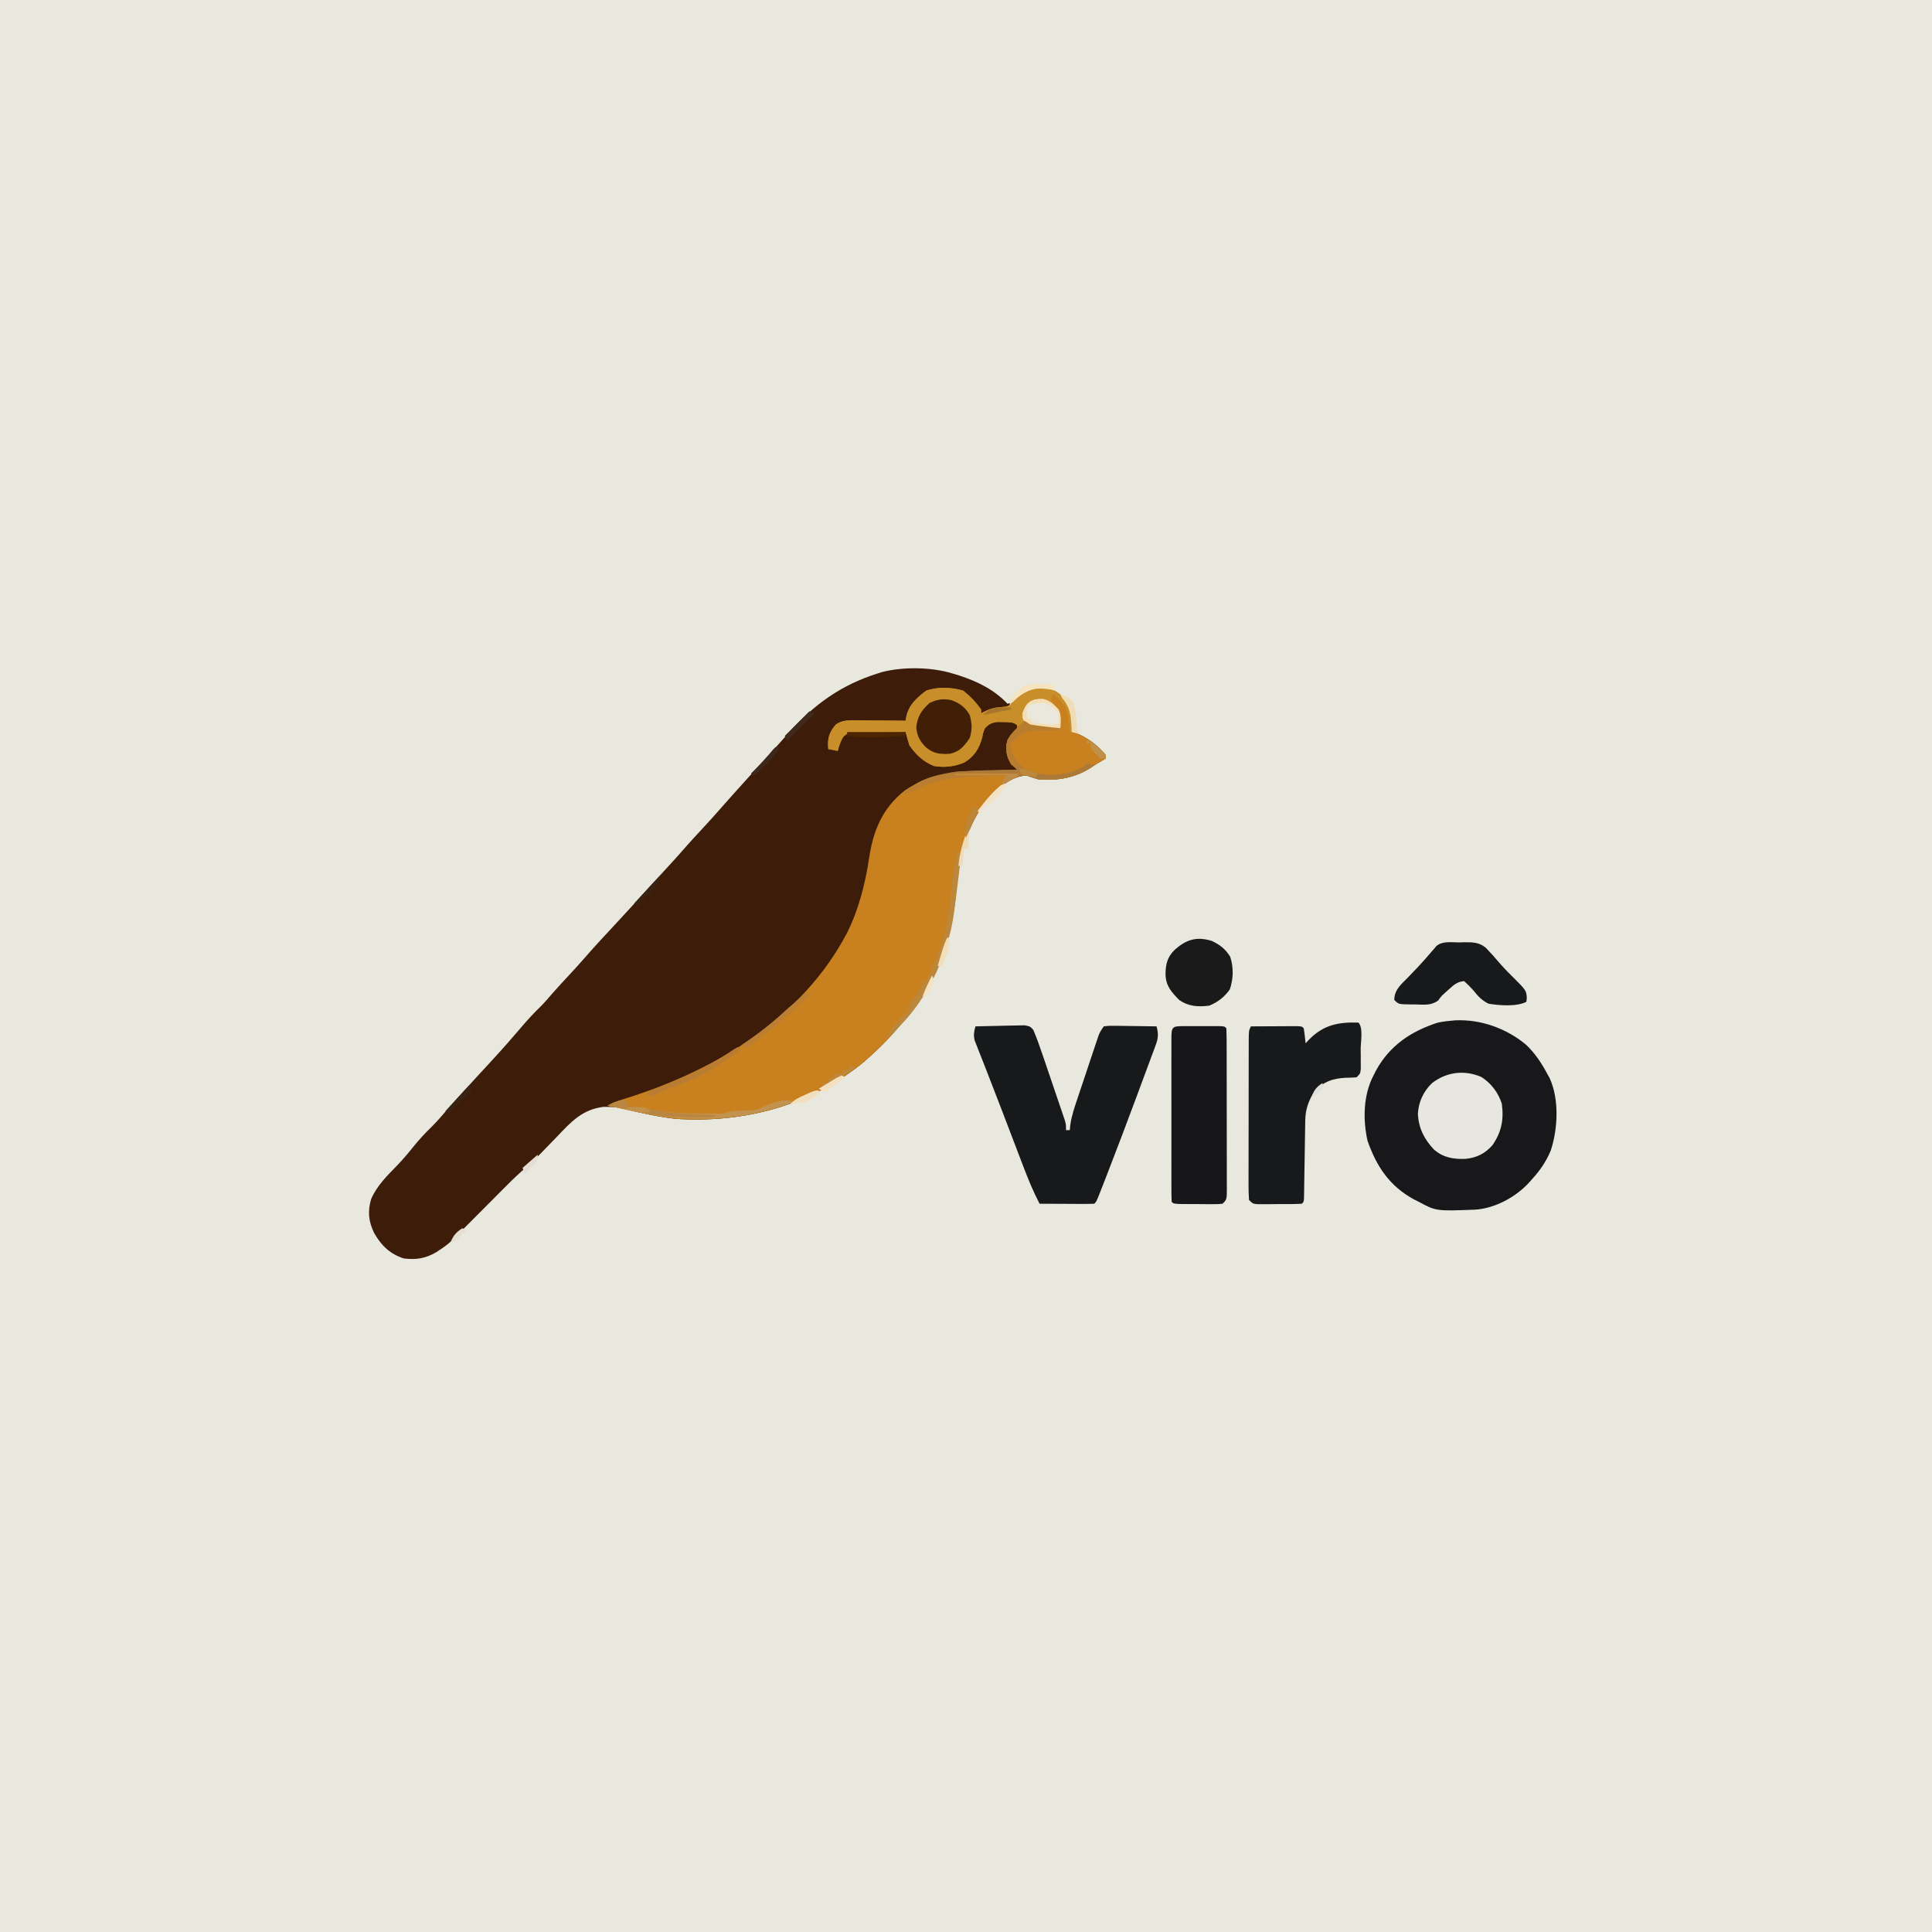
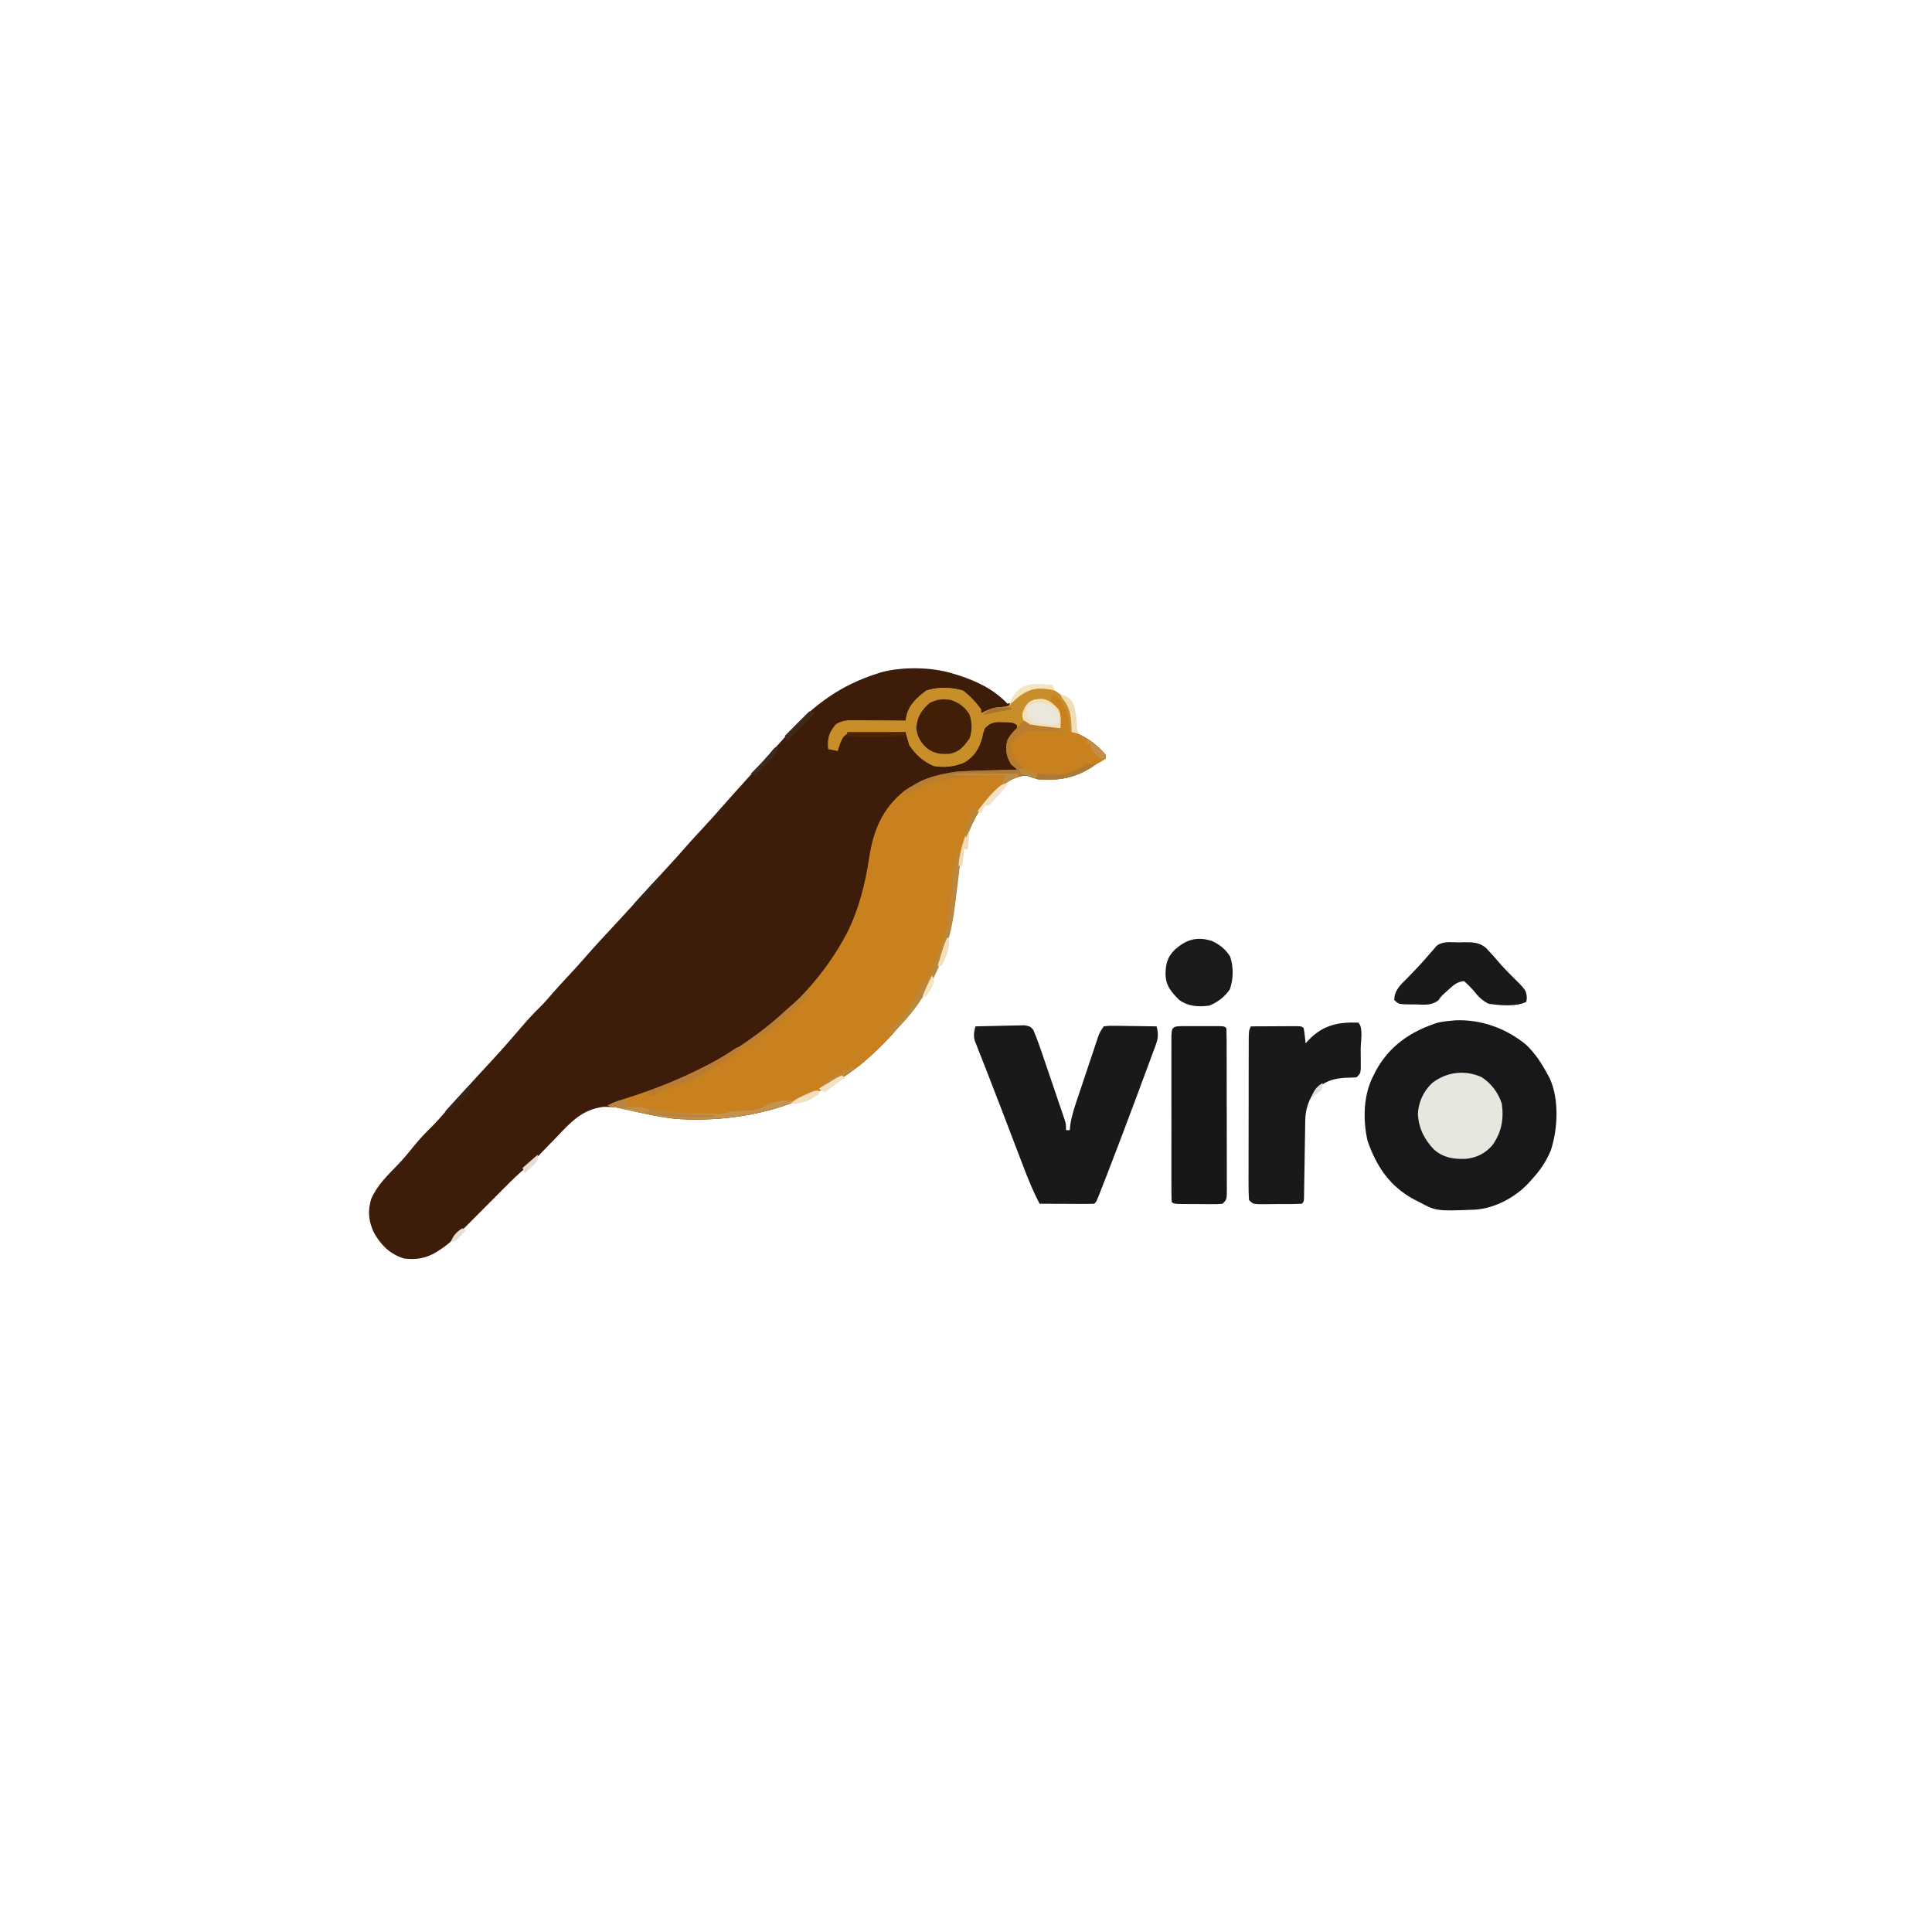
<svg xmlns="http://www.w3.org/2000/svg" version="1.1" width="1024" height="1024">
-   <path d="M0 0 C337.92 0 675.84 0 1024 0 C1024 337.92 1024 675.84 1024 1024 C686.08 1024 348.16 1024 0 1024 C0 686.08 0 348.16 0 0 Z " fill="#E8E8DF" transform="translate(0,0)" />
  <path d="M0 0 C1.642 0.495 1.642 0.495 3.316 1 C13.109 4.211 21.837 8.457 29 16 C32.153 15.262 32.153 15.262 33.812 12.625 C37.14 8.632 40.251 7.227 45.375 6.562 C51.376 7.287 55.992 9.486 59.938 14.125 C62.881 18.228 63.116 20.106 63.062 25.125 C63.053 26.221 63.044 27.316 63.035 28.445 C63.018 29.71 63.018 29.71 63 31 C64.237 31.309 64.237 31.309 65.5 31.625 C71.454 33.964 76.829 38.134 81 43 C81 43.66 81 44.32 81 45 C79.375 46.066 77.694 47.047 76 48 C75.43 48.396 74.86 48.791 74.273 49.199 C65.379 55.294 55.659 56.97 45 56 C42.989 55.367 40.985 54.709 39 54 C30.808 54.561 24.494 60.473 18.914 66.105 C6.717 80.814 3.382 98.171 1.704 116.627 C-1.608 152.835 -19.665 182.028 -46.843 205.599 C-75.156 229.036 -110.802 238.462 -147 236 C-155.889 234.972 -164.623 233.155 -173.273 230.887 C-176.467 230.127 -179.174 229.702 -182.438 229.688 C-183.282 229.671 -184.126 229.654 -184.996 229.637 C-196.503 231.028 -202.381 237.687 -210.062 245.75 C-211.771 247.516 -213.483 249.278 -215.198 251.037 C-216.257 252.127 -217.311 253.22 -218.36 254.32 C-221.735 257.828 -225.294 261.029 -228.977 264.21 C-232.247 267.103 -235.313 270.19 -238.387 273.289 C-239.052 273.955 -239.717 274.622 -240.402 275.308 C-242.499 277.411 -244.593 279.518 -246.688 281.625 C-248.102 283.045 -249.517 284.464 -250.932 285.883 C-253.527 288.486 -256.121 291.091 -258.714 293.698 C-259.275 294.261 -259.836 294.824 -260.414 295.405 C-261.877 296.877 -263.336 298.353 -264.794 299.831 C-266.919 301.92 -269.014 303.555 -271.5 305.188 C-272.232 305.676 -272.964 306.165 -273.719 306.668 C-279.465 310.023 -284.428 310.811 -291 310 C-298.364 307.635 -303.07 302.992 -306.812 296.312 C-309.659 290.213 -310.182 285.126 -308.324 278.641 C-305.243 271.36 -299.69 266.065 -294.285 260.465 C-291.413 257.479 -288.772 254.366 -286.188 251.125 C-282.971 247.109 -279.58 243.471 -275.895 239.887 C-273.405 237.407 -271.125 234.777 -268.832 232.117 C-263.55 226.014 -258.08 220.074 -252.625 214.125 C-252.163 213.621 -251.701 213.117 -251.225 212.598 C-248.915 210.081 -246.601 207.568 -244.277 205.062 C-238.778 199.112 -233.452 193.051 -228.21 186.873 C-225.134 183.267 -221.965 179.843 -218.555 176.547 C-216.264 174.267 -214.191 171.814 -212.082 169.367 C-209.44 166.363 -206.722 163.432 -204 160.5 C-200.788 157.037 -197.589 153.574 -194.5 150 C-189.48 144.202 -184.214 138.623 -179 133 C-172.739 126.24 -166.5 119.465 -160.352 112.602 C-157.551 109.503 -154.714 106.439 -151.875 103.375 C-148.152 99.356 -144.489 95.301 -140.906 91.156 C-138.317 88.228 -135.658 85.366 -133 82.5 C-129.17 78.369 -125.387 74.209 -121.699 69.949 C-118.186 65.919 -114.582 61.969 -111 58 C-110.278 57.196 -109.556 56.391 -108.812 55.562 C-104.269 50.5 -99.694 45.466 -95.084 40.464 C-92.198 37.327 -89.372 34.143 -86.562 30.938 C-73.226 16.182 -59.03 5.998 -40 0 C-39.165 -0.267 -38.329 -0.534 -37.469 -0.809 C-26.155 -3.697 -11.134 -3.465 0 0 Z " fill="#3D1D09" transform="translate(505,357)" />
  <path d="M0 0 C4.52 2.458 7.557 5.739 9.875 10.375 C9.946 12.416 9.959 14.458 9.938 16.5 C9.928 17.596 9.919 18.691 9.91 19.82 C9.893 21.085 9.893 21.085 9.875 22.375 C10.7 22.581 11.525 22.788 12.375 23 C18.329 25.339 23.704 29.509 27.875 34.375 C27.875 35.035 27.875 35.695 27.875 36.375 C26.25 37.441 24.569 38.422 22.875 39.375 C22.305 39.771 21.735 40.166 21.148 40.574 C12.254 46.669 2.534 48.345 -8.125 47.375 C-10.136 46.742 -12.14 46.084 -14.125 45.375 C-22.317 45.936 -28.631 51.848 -34.211 57.48 C-46.408 72.189 -49.743 89.546 -51.421 108.002 C-54.733 144.21 -72.79 173.403 -99.968 196.974 C-128.297 220.424 -163.914 229.81 -200.125 227.375 C-207.557 226.527 -214.832 225.008 -222.125 223.375 C-223.615 223.061 -225.106 222.75 -226.598 222.441 C-229.779 221.776 -232.954 221.089 -236.125 220.375 C-232.858 218.604 -229.565 217.502 -226.016 216.414 C-178.59 201.507 -132.905 174.075 -109.181 128.842 C-103.022 116.546 -99.505 102.769 -97.488 89.211 C-95.287 74.628 -90.52 62.879 -78.66 53.406 C-71.662 48.556 -64.37 46.268 -56.125 44.375 C-55.389 44.202 -54.653 44.028 -53.895 43.849 C-50.46 43.261 -47.121 43.156 -43.637 43.059 C-42.934 43.038 -42.23 43.017 -41.506 42.996 C-39.275 42.931 -37.044 42.871 -34.812 42.812 C-33.294 42.769 -31.775 42.726 -30.256 42.682 C-26.546 42.575 -22.835 42.474 -19.125 42.375 C-20.342 40.97 -20.342 40.97 -21.583 39.537 C-24.688 35.954 -24.843 33.377 -24.633 28.711 C-23.871 25.209 -21.821 23.599 -19.125 21.375 C-19.125 20.385 -19.125 19.395 -19.125 18.375 C-21.691 17.092 -23.635 17.171 -26.5 17.125 C-27.456 17.099 -28.413 17.073 -29.398 17.047 C-32.604 17.433 -33.881 18.071 -36.125 20.375 C-37.028 22.622 -37.028 22.622 -37.5 25.125 C-39.112 31.03 -41.608 35.257 -46.941 38.469 C-52.106 40.722 -57.577 41.31 -63.125 40.375 C-68.744 38.08 -72.75 34.339 -76.125 29.375 C-76.836 27.055 -77.509 24.722 -78.125 22.375 C-82.486 22.444 -86.845 22.532 -91.205 22.637 C-92.688 22.671 -94.171 22.699 -95.654 22.721 C-97.787 22.755 -99.918 22.807 -102.051 22.863 C-103.975 22.903 -103.975 22.903 -105.939 22.943 C-109.068 23.115 -109.068 23.115 -110.993 24.708 C-112.614 27.095 -113.329 29.619 -114.125 32.375 C-115.775 32.045 -117.425 31.715 -119.125 31.375 C-119.58 25.682 -118.807 22.773 -115.125 18.375 C-111.51 15.866 -107.75 16.117 -103.516 16.18 C-102.789 16.183 -102.062 16.185 -101.313 16.188 C-99 16.199 -96.688 16.225 -94.375 16.25 C-92.803 16.26 -91.232 16.269 -89.66 16.277 C-85.815 16.299 -81.97 16.334 -78.125 16.375 C-77.995 15.612 -77.865 14.849 -77.73 14.062 C-76.325 7.825 -72.042 4.036 -67.125 0.375 C-61.057 -1.648 -53.85 -1.433 -47.75 0.375 C-44.009 3.225 -40.869 6.551 -38.125 10.375 C-38.125 11.035 -38.125 11.695 -38.125 12.375 C-37.135 11.901 -36.145 11.426 -35.125 10.938 C-32.324 9.698 -30.112 9.237 -27.062 9.125 C-24.471 8.895 -23.428 8.655 -21.496 6.867 C-20.499 5.623 -19.517 4.366 -18.551 3.098 C-13.686 -2.781 -6.542 -2.939 0 0 Z " fill="#C8811E" transform="translate(558.125,365.625)" />
  <path d="M0 0 C13.6 -0.588 26.997 4.271 37.441 12.895 C42.177 17.407 45.549 22.462 48.629 28.207 C49.282 29.383 49.282 29.383 49.949 30.582 C55.107 41.835 54.369 57.434 50.566 69.02 C48.094 74.855 44.922 79.571 40.629 84.207 C40.072 84.843 39.515 85.478 38.941 86.133 C31.852 93.797 20.953 99.667 10.438 100.349 C-10.165 101.141 -10.165 101.141 -19.371 96.207 C-20.638 95.571 -20.638 95.571 -21.93 94.922 C-34.895 87.838 -41.732 77.553 -46.539 63.887 C-49.081 52.646 -48.798 39.487 -43.371 29.207 C-42.947 28.361 -42.523 27.516 -42.086 26.645 C-34.839 13.403 -23.587 5.845 -9.469 1.266 C-6.311 0.552 -3.218 0.281 0 0 Z " fill="#18181A" transform="translate(771.3711,540.793)" />
  <path d="M0 0 C4.075 -0.124 8.149 -0.214 12.225 -0.275 C13.612 -0.3 14.998 -0.334 16.384 -0.377 C18.376 -0.438 20.37 -0.464 22.363 -0.488 C23.563 -0.514 24.762 -0.541 25.997 -0.568 C29 0 29 0 30.678 1.864 C32.59 6.4 34.222 11 35.793 15.664 C36.144 16.693 36.495 17.722 36.856 18.782 C37.594 20.952 38.33 23.122 39.062 25.293 C40.187 28.623 41.322 31.948 42.459 35.273 C43.175 37.383 43.891 39.492 44.605 41.602 C44.946 42.598 45.287 43.595 45.637 44.622 C45.948 45.547 46.259 46.472 46.579 47.424 C46.854 48.238 47.129 49.051 47.413 49.889 C48 52 48 52 48 55 C48.66 55 49.32 55 50 55 C50.097 54.06 50.194 53.12 50.293 52.151 C51.02 47.106 52.684 42.394 54.309 37.578 C54.635 36.596 54.962 35.615 55.299 34.603 C55.988 32.538 56.68 30.474 57.374 28.411 C58.438 25.249 59.49 22.084 60.541 18.918 C61.213 16.909 61.885 14.9 62.559 12.891 C62.873 11.944 63.188 10.997 63.512 10.021 C63.809 9.143 64.106 8.265 64.412 7.36 C64.8 6.203 64.8 6.203 65.197 5.022 C66 3 66 3 68 0 C70.797 -0.341 70.797 -0.341 74.32 -0.293 C75.577 -0.283 76.834 -0.274 78.129 -0.264 C80.107 -0.226 80.107 -0.226 82.125 -0.188 C83.465 -0.172 84.805 -0.159 86.145 -0.146 C89.43 -0.111 92.715 -0.062 96 0 C97.021 3.825 96.961 6.068 95.592 9.77 C95.256 10.695 94.92 11.621 94.574 12.575 C94.198 13.572 93.821 14.57 93.434 15.598 C93.048 16.649 92.662 17.7 92.265 18.783 C91.002 22.214 89.72 25.638 88.438 29.062 C87.566 31.414 86.696 33.765 85.827 36.116 C80.612 50.179 75.303 64.206 69.875 78.188 C69.578 78.953 69.281 79.718 68.976 80.506 C68.152 82.624 67.323 84.74 66.492 86.855 C66.032 88.027 65.571 89.199 65.097 90.407 C64 93 64 93 63 94 C60.854 94.088 58.706 94.107 56.559 94.098 C55.253 94.094 53.948 94.091 52.604 94.088 C51.215 94.08 49.826 94.071 48.438 94.062 C47.045 94.057 45.652 94.053 44.26 94.049 C40.84 94.037 37.42 94.021 34 94 C30.744 87.769 28.119 81.431 25.621 74.863 C25.212 73.798 24.803 72.732 24.381 71.634 C23.062 68.195 21.749 64.754 20.438 61.312 C19.536 58.954 18.635 56.595 17.734 54.236 C16.394 50.731 15.056 47.226 13.719 43.72 C11.244 37.234 8.742 30.759 6.203 24.297 C5.675 22.942 5.147 21.588 4.619 20.233 C3.692 17.856 2.756 15.482 1.808 13.113 C1.411 12.087 1.014 11.061 0.605 10.004 C0.267 9.146 -0.072 8.288 -0.421 7.405 C-1.095 4.604 -0.756 2.753 0 0 Z " fill="#18191A" transform="translate(517,544)" />
  <path d="M0 0 C2.645 2.645 1.186 10.374 1.188 13.938 C1.2 15.156 1.212 16.375 1.225 17.631 C1.227 18.793 1.228 19.955 1.23 21.152 C1.235 22.225 1.239 23.297 1.243 24.402 C1 27 1 27 -1 29 C-3.017 29.15 -5.04 29.222 -7.062 29.25 C-13.748 29.686 -18.235 31.205 -23 36 C-26.28 40.842 -28.102 45.879 -28.189 51.731 C-28.206 52.688 -28.223 53.646 -28.24 54.633 C-28.254 55.664 -28.267 56.695 -28.281 57.758 C-28.3 58.817 -28.318 59.875 -28.337 60.966 C-28.416 65.505 -28.484 70.043 -28.552 74.582 C-28.604 77.89 -28.661 81.199 -28.719 84.508 C-28.732 85.543 -28.746 86.579 -28.76 87.645 C-28.777 88.597 -28.793 89.548 -28.811 90.528 C-28.829 91.79 -28.829 91.79 -28.849 93.078 C-29 95 -29 95 -30 96 C-34.306 96.253 -38.624 96.185 -42.938 96.188 C-44.766 96.206 -44.766 96.206 -46.631 96.225 C-48.374 96.228 -48.374 96.228 -50.152 96.23 C-51.761 96.237 -51.761 96.237 -53.402 96.243 C-56 96 -56 96 -58 94 C-58.193 91.149 -58.262 88.395 -58.243 85.543 C-58.245 84.668 -58.247 83.793 -58.249 82.892 C-58.252 79.99 -58.242 77.089 -58.23 74.188 C-58.229 72.177 -58.229 70.167 -58.229 68.157 C-58.228 63.94 -58.219 59.724 -58.206 55.507 C-58.189 50.093 -58.185 44.679 -58.186 39.264 C-58.185 35.112 -58.18 30.96 -58.173 26.808 C-58.17 24.811 -58.168 22.815 -58.167 20.818 C-58.165 18.031 -58.156 15.244 -58.145 12.457 C-58.146 11.626 -58.146 10.795 -58.147 9.938 C-58.114 4.229 -58.114 4.229 -57 2 C-52.521 1.971 -48.042 1.953 -43.562 1.938 C-42.283 1.929 -41.004 1.921 -39.686 1.912 C-37.863 1.907 -37.863 1.907 -36.004 1.902 C-34.878 1.897 -33.752 1.892 -32.592 1.886 C-30 2 -30 2 -29 3 C-28.545 5.655 -28.298 8.322 -28 11 C-27.576 10.529 -27.152 10.059 -26.715 9.574 C-19.002 1.387 -11.069 -0.375 0 0 Z " fill="#18191A" transform="translate(720,542)" />
  <path d="M0 0 C1.21 -0.001 2.421 -0.003 3.668 -0.004 C4.943 -0 6.218 0.004 7.531 0.008 C9.444 0.002 9.444 0.002 11.395 -0.004 C13.21 -0.002 13.21 -0.002 15.062 0 C16.182 0.001 17.302 0.002 18.455 0.003 C21.031 0.133 21.031 0.133 22.031 1.133 C22.137 3.952 22.178 6.748 22.177 9.568 C22.18 10.453 22.183 11.337 22.187 12.248 C22.196 15.188 22.198 18.127 22.199 21.066 C22.202 23.1 22.206 25.134 22.209 27.168 C22.215 31.438 22.217 35.708 22.217 39.978 C22.216 45.46 22.23 50.943 22.247 56.426 C22.258 60.628 22.26 64.831 22.26 69.033 C22.261 71.055 22.266 73.077 22.273 75.099 C22.283 77.922 22.28 80.745 22.274 83.568 C22.28 84.41 22.285 85.252 22.291 86.12 C22.26 91.904 22.26 91.904 20.031 94.133 C17.433 94.376 17.433 94.376 14.184 94.363 C13.022 94.361 11.859 94.359 10.662 94.357 C9.443 94.345 8.224 94.333 6.969 94.32 C5.135 94.319 5.135 94.319 3.264 94.318 C-5.829 94.273 -5.829 94.273 -6.969 93.133 C-7.069 90.277 -7.105 87.446 -7.098 84.59 C-7.1 83.694 -7.102 82.798 -7.103 81.875 C-7.108 78.898 -7.105 75.922 -7.102 72.945 C-7.102 70.886 -7.103 68.828 -7.104 66.769 C-7.106 62.448 -7.104 58.127 -7.099 53.806 C-7.093 48.253 -7.097 42.701 -7.103 37.149 C-7.106 32.896 -7.105 28.643 -7.103 24.389 C-7.102 22.342 -7.103 20.294 -7.105 18.246 C-7.108 15.389 -7.104 12.533 -7.098 9.676 C-7.1 8.821 -7.102 7.966 -7.104 7.085 C-7.079 0.148 -6.836 0.007 0 0 Z " fill="#171719" transform="translate(627.9688,543.8672)" />
  <path d="M0 0 C4.52 2.458 7.557 5.739 9.875 10.375 C9.946 12.416 9.959 14.458 9.938 16.5 C9.928 17.596 9.919 18.691 9.91 19.82 C9.893 21.085 9.893 21.085 9.875 22.375 C9.545 22.375 9.215 22.375 8.875 22.375 C8.819 21.397 8.819 21.397 8.762 20.398 C8.252 13.62 7.506 8.7 2.188 4 C1.424 3.464 0.661 2.928 -0.125 2.375 C-0.455 3.365 -0.785 4.355 -1.125 5.375 C0.012 7.137 1.351 8.605 2.746 10.168 C4.486 13.57 4.036 16.584 3.875 20.375 C1.249 20.261 -1.375 20.135 -4 20 C-4.746 19.969 -5.493 19.938 -6.262 19.906 C-11.898 19.602 -11.898 19.602 -14.125 17.375 C-15.445 18.035 -16.765 18.695 -18.125 19.375 C-19.115 18.715 -20.105 18.055 -21.125 17.375 C-23.731 17.02 -23.731 17.02 -26.562 17.062 C-27.51 17.046 -28.457 17.029 -29.434 17.012 C-32.599 17.439 -33.899 18.099 -36.125 20.375 C-37.028 22.622 -37.028 22.622 -37.5 25.125 C-39.112 31.03 -41.608 35.257 -46.941 38.469 C-52.106 40.722 -57.577 41.31 -63.125 40.375 C-68.744 38.08 -72.75 34.339 -76.125 29.375 C-76.836 27.055 -77.509 24.722 -78.125 22.375 C-82.486 22.444 -86.845 22.532 -91.205 22.637 C-92.688 22.671 -94.171 22.699 -95.654 22.721 C-97.787 22.755 -99.918 22.807 -102.051 22.863 C-103.975 22.903 -103.975 22.903 -105.939 22.943 C-109.068 23.115 -109.068 23.115 -110.993 24.708 C-112.614 27.095 -113.329 29.619 -114.125 32.375 C-115.775 32.045 -117.425 31.715 -119.125 31.375 C-119.58 25.682 -118.807 22.773 -115.125 18.375 C-111.51 15.866 -107.75 16.117 -103.516 16.18 C-102.789 16.183 -102.062 16.185 -101.313 16.188 C-99 16.199 -96.688 16.225 -94.375 16.25 C-92.803 16.26 -91.232 16.269 -89.66 16.277 C-85.815 16.299 -81.97 16.334 -78.125 16.375 C-77.93 15.23 -77.93 15.23 -77.73 14.062 C-76.325 7.825 -72.042 4.036 -67.125 0.375 C-61.057 -1.648 -53.85 -1.433 -47.75 0.375 C-44.009 3.225 -40.869 6.551 -38.125 10.375 C-38.125 11.035 -38.125 11.695 -38.125 12.375 C-37.135 11.901 -36.145 11.426 -35.125 10.938 C-32.324 9.698 -30.112 9.237 -27.062 9.125 C-24.471 8.895 -23.428 8.655 -21.496 6.867 C-20.499 5.623 -19.517 4.366 -18.551 3.098 C-13.686 -2.781 -6.542 -2.939 0 0 Z " fill="#C88E29" transform="translate(558.125,365.625)" />
  <path d="M0 0 C5.228 3.331 8.972 8.313 10.852 14.18 C11.975 22.543 10.701 29.242 5.852 36.18 C2.005 40.562 -2.449 42.794 -8.246 43.398 C-14.651 43.662 -20.161 42.784 -25.098 38.48 C-30.284 32.947 -33.128 27.4 -33.648 19.805 C-33.383 13.41 -30.752 7.682 -26.141 3.25 C-18.488 -2.652 -9.046 -3.909 0 0 Z " fill="#E7E7DF" transform="translate(785.1484,570.8203)" />
  <path d="M0 0 C1.407 -0.043 1.407 -0.043 2.842 -0.086 C7.279 -0.098 10.611 -0.084 14.145 2.793 C18.505 7.434 18.505 7.434 20.062 9.312 C22.554 12.24 25.134 14.992 27.875 17.688 C35.586 25.353 35.586 25.353 35.938 29.312 C35.855 30.034 35.773 30.756 35.688 31.5 C30.348 34.17 21.538 33.411 15.688 32.5 C12.159 30.748 10.076 28.589 7.688 25.5 C6.081 23.693 4.502 22.113 2.688 20.5 C-0.843 20.814 -2.753 22.478 -5.312 24.812 C-5.973 25.407 -6.633 26.001 -7.312 26.613 C-9.372 28.448 -9.372 28.448 -10.961 30.707 C-14.674 33.538 -18.406 33.004 -22.938 32.875 C-23.809 32.874 -24.68 32.872 -25.578 32.871 C-32.031 32.781 -32.031 32.781 -34.312 30.5 C-34.331 25.174 -30.678 22.24 -27.188 18.688 C-25.999 17.446 -24.812 16.204 -23.625 14.961 C-23.053 14.366 -22.48 13.772 -21.891 13.159 C-19.395 10.535 -17.034 7.801 -14.68 5.051 C-14.229 4.539 -13.777 4.027 -13.312 3.5 C-12.886 2.983 -12.459 2.465 -12.019 1.932 C-8.703 -0.851 -4.144 -0.011 0 0 Z " fill="#18191A" transform="translate(773.3125,499.5)" />
  <path d="M0 0 C4.288 1.999 7.107 4.231 9.703 8.281 C11.594 13.953 11.46 20.089 9.516 25.719 C6.665 29.748 3.225 32.362 -1.297 34.281 C-7.188 35.03 -12.34 34.774 -17.297 31.281 C-21.565 26.942 -24.434 23.758 -24.547 17.531 C-24.462 12.129 -23.577 8.525 -19.609 4.621 C-13.561 -0.709 -8.054 -2.52 0 0 Z " fill="#1A1A1B" transform="translate(642.2969,498.7188)" />
  <path d="M0 0 C4.66 1.703 7.478 3.703 10 8 C11.192 12.416 11.365 15.884 9.938 20.25 C6.892 24.572 4.664 27.466 -0.59 28.52 C-5.616 28.816 -9.101 28.507 -13.062 25.25 C-16.344 22.073 -17.86 19.24 -18.375 14.688 C-17.777 8.803 -15.644 5.457 -11.25 1.562 C-7.249 -0.361 -4.354 -0.714 0 0 Z " fill="#411F07" transform="translate(504,371)" />
  <path d="M0 0 C0.99 0.66 1.98 1.32 3 2 C5.743 2.458 8.427 2.831 11.188 3.125 C11.937 3.211 12.687 3.298 13.459 3.387 C15.305 3.598 17.152 3.8 19 4 C19 4.33 19 4.66 19 5 C18.42 5.004 17.841 5.008 17.243 5.012 C14.599 5.045 11.956 5.116 9.312 5.188 C8.4 5.193 7.488 5.199 6.549 5.205 C0.761 5.384 0.761 5.384 -4.02 8.551 C-4.673 9.359 -5.327 10.167 -6 11 C-6.66 11 -7.32 11 -8 11 C-6.754 17.127 -5.682 21.471 -0.266 25.191 C7.428 29.342 16.887 29.454 25.188 27.094 C27.53 26.162 29.771 25.175 32 24 C32 23.67 32 23.34 32 23 C33.65 23 35.3 23 37 23 C29.294 29.755 19.644 31.608 9.59 31.277 C6.536 30.95 3.884 30.03 1 29 C-4.225 29.222 -7.656 31.307 -12 34 C-11.34 32.35 -10.68 30.7 -10 29 C-14.105 29.111 -18.209 29.242 -22.312 29.375 C-23.46 29.406 -24.608 29.437 -25.791 29.469 C-35.366 29.794 -44.543 30.532 -53.375 34.5 C-54.81 35.134 -54.81 35.134 -56.273 35.781 C-57.173 36.183 -58.073 36.586 -59 37 C-60.664 37.675 -62.329 38.344 -64 39 C-57.209 31.078 -46.008 28.271 -36 27 C-25.352 26.256 -14.671 26.113 -4 26 C-5.216 24.668 -5.216 24.668 -6.457 23.309 C-9.47 19.678 -9.787 17.134 -9.562 12.469 C-8.607 8.274 -6.094 5.838 -3 3 C-1.998 2.002 -0.997 1.003 0 0 Z " fill="#AB7938" transform="translate(543,382)" />
  <path d="M0 0 C3.623 0.827 5.467 2.834 8.035 5.465 C9.642 8.679 9.093 11.901 9.035 15.465 C6.449 15.405 3.869 15.318 1.285 15.215 C0.556 15.201 -0.174 15.186 -0.926 15.172 C-4.46 15.011 -6.604 14.732 -9.48 12.605 C-10.965 10.465 -10.965 10.465 -10.965 7.465 C-9.016 1.617 -6.31 -0.295 0 0 Z " fill="#EAE8DC" transform="translate(552.9648,370.5352)" />
  <path d="M0 0 C0 0.99 0 1.98 0 3 C1.199 3.182 1.199 3.182 2.422 3.367 C3.52 3.535 4.618 3.702 5.75 3.875 C7.45 4.134 9.15 4.392 10.85 4.648 C12.438 4.908 14.02 5.2 15.599 5.51 C23.818 7.06 31.776 7.268 40.125 7.188 C42.093 7.187 42.093 7.187 44.102 7.186 C50.233 7.492 50.233 7.492 56 6 C59.472 5.76 62.944 5.617 66.422 5.477 C70.23 4.969 72.649 3.819 76 2 C78.414 1.234 78.414 1.234 80.625 0.75 C81.36 0.58 82.095 0.41 82.852 0.234 C85.183 -0.02 86.76 0.382 89 1 C60.722 11.329 33.474 12.601 4 6 C2.51 5.686 1.019 5.375 -0.473 5.066 C-3.654 4.401 -6.829 3.714 -10 3 C-6.595 1.239 -3.907 0 0 0 Z " fill="#C2934F" transform="translate(332,583)" />
  <path d="M0 0 C1.072 3.36 0.95 6.029 0.547 9.516 C0.424 10.594 0.301 11.672 0.175 12.783 C0.035 13.927 -0.105 15.071 -0.25 16.25 C-0.393 17.426 -0.537 18.603 -0.685 19.815 C-1.109 23.212 -1.551 26.606 -2 30 C-2.103 30.812 -2.206 31.625 -2.312 32.462 C-5.518 56.791 -18.499 83.645 -38 99 C-36.631 96.05 -35.122 93.475 -33 91 C-32.34 91 -31.68 91 -31 91 C-31 90.01 -31 89.02 -31 88 C-30.34 88 -29.68 88 -29 88 C-29 87.34 -29 86.68 -29 86 C-28.34 86 -27.68 86 -27 86 C-26.897 85.434 -26.794 84.868 -26.688 84.285 C-25.875 81.585 -24.62 79.739 -23 77.438 C-21.2 74.871 -19.998 72.995 -19 70 C-18.01 69.505 -18.01 69.505 -17 69 C-15.781 66.639 -14.678 64.309 -13.625 61.875 C-13.314 61.158 -13.003 60.441 -12.683 59.702 C-7.226 46.737 -4.361 33.02 -3.562 19 C-3.166 12.407 -1.843 6.33 0 0 Z " fill="#BB873D" transform="translate(508,451)" />
  <path d="M0 0 C1.781 0.015 3.561 0.029 5.342 0.041 C9.666 0.074 13.989 0.125 18.312 0.188 C15.405 2.56 12.753 4.658 9.312 6.188 C9.973 4.537 10.633 2.888 11.312 1.188 C7.208 1.299 3.104 1.429 -1 1.562 C-2.148 1.593 -3.296 1.624 -4.479 1.656 C-14.053 1.982 -23.231 2.719 -32.062 6.688 C-33.497 7.322 -33.497 7.322 -34.961 7.969 C-35.861 8.371 -36.76 8.773 -37.688 9.188 C-39.351 9.862 -41.017 10.531 -42.688 11.188 C-32.171 -1.081 -14.675 -0.217 0 0 Z " fill="#B97E31" transform="translate(521.6875,409.8125)" />
  <path d="M0 0 C3.623 0.827 5.467 2.834 8.035 5.465 C9.642 8.679 9.093 11.901 9.035 15.465 C6.449 15.405 3.869 15.318 1.285 15.215 C0.556 15.201 -0.174 15.186 -0.926 15.172 C-4.46 15.011 -6.604 14.732 -9.48 12.605 C-10.965 10.465 -10.965 10.465 -10.965 7.465 C-9.016 1.617 -6.31 -0.295 0 0 Z M-8.027 3.652 C-9.346 6.202 -8.762 7.782 -7.965 10.465 C-7.305 10.465 -6.645 10.465 -5.965 10.465 C-5.965 11.125 -5.965 11.785 -5.965 12.465 C-4.007 12.659 -2.049 12.845 -0.09 13.027 C1.001 13.132 2.091 13.236 3.215 13.344 C5.987 13.691 5.987 13.691 8.035 12.465 C8.539 10.178 8.539 10.178 8.035 7.465 C5.462 4.57 3.776 2.816 -0.039 2.047 C-3.05 1.93 -5.396 2.137 -8.027 3.652 Z " fill="#F4DEB6" transform="translate(552.9648,370.5352)" />
  <path d="M0 0 C0.99 0.66 1.98 1.32 3 2 C5.743 2.458 8.427 2.831 11.188 3.125 C11.937 3.211 12.687 3.298 13.459 3.387 C15.305 3.598 17.152 3.8 19 4 C19 4.33 19 4.66 19 5 C18.13 5.006 18.13 5.006 17.243 5.012 C14.599 5.045 11.956 5.116 9.312 5.188 C8.4 5.193 7.488 5.199 6.549 5.205 C0.761 5.384 0.761 5.384 -4.02 8.551 C-4.673 9.359 -5.327 10.167 -6 11 C-6.66 11 -7.32 11 -8 11 C-6.833 16.64 -5.454 20.395 -2 25 C-5 25 -5 25 -7.188 23.125 C-9.744 18.717 -10.049 14.979 -9 10 C-7.356 7.233 -5.361 5.166 -3 3 C-1.998 2.002 -0.997 1.003 0 0 Z " fill="#B87D2F" transform="translate(543,382)" />
  <path d="M0 0 C0 0.99 0 1.98 0 3 C1.199 3.182 1.199 3.182 2.422 3.367 C3.52 3.535 4.618 3.702 5.75 3.875 C6.953 4.057 8.155 4.239 9.395 4.426 C11.523 4.765 13.647 5.127 15.762 5.543 C26.063 7.543 36.538 7.656 47 8 C47 8.33 47 8.66 47 9 C31.636 9.451 17.226 9.252 2.265 5.54 C-1.798 4.571 -5.9 3.794 -10 3 C-6.595 1.239 -3.907 0 0 0 Z " fill="#B88641" transform="translate(332,583)" />
  <path d="M0 0 C0.66 0.33 1.32 0.66 2 1 C-8.979 9.331 -21.438 16.954 -34.598 21.191 C-37.909 22.306 -40.997 23.816 -44.125 25.363 C-46 26 -46 26 -49 25 C-45.89 22.926 -43.058 21.817 -39.562 20.5 C-26.426 15.385 -13.472 9.169 -1.898 1.082 C-1.272 0.725 -0.645 0.368 0 0 Z " fill="#B87C32" transform="translate(391,555)" />
  <path d="M0 0 C0.66 0.33 1.32 0.66 2 1 C-6.368 9.949 -15.39 17.499 -25.281 24.723 C-26.66 25.748 -27.995 26.832 -29.312 27.934 C-29.869 28.286 -30.426 28.637 -31 29 C-31.99 28.67 -32.98 28.34 -34 28 C-33.105 27.383 -32.211 26.765 -31.289 26.129 C-23.721 20.85 -16.752 15.308 -10 9 C-7.874 7.125 -5.735 5.267 -3.594 3.41 C-2.357 2.316 -1.168 1.168 0 0 Z " fill="#BC7E32" transform="translate(427,526)" />
  <path d="M0 0 C10.23 0 20.46 0 31 0 C30.67 1.32 30.34 2.64 30 4 C30 3.34 30 2.68 30 2 C28.756 2.084 27.512 2.168 26.23 2.254 C17.391 2.809 8.808 3.286 0 2 C0 1.34 0 0.68 0 0 Z " fill="#4D2500" transform="translate(449,388)" />
  <path d="M0 0 C0.66 0.33 1.32 0.66 2 1 C0.897 2.272 -0.207 3.543 -1.312 4.812 C-1.927 5.52 -2.542 6.228 -3.176 6.957 C-6.449 10.623 -6.449 10.623 -8 12 C-8.66 12 -9.32 12 -10 12 C-10.66 13.32 -11.32 14.64 -12 16 C-12.66 15.67 -13.32 15.34 -14 15 C-9.719 9.405 -5.656 4.242 0 0 Z " fill="#F3E2C5" transform="translate(532,415)" />
  <path d="M0 0 C11.22 0 22.44 0 34 0 C28.375 4.5 28.375 4.5 25 6 C25.66 4.35 26.32 2.7 27 1 C18.09 1 9.18 1 0 1 C0 0.67 0 0.34 0 0 Z " fill="#C68938" transform="translate(506,410)" />
  <path d="M0 0 C3.295 0.891 4.736 1.632 6.75 4.438 C8.193 8.55 8.541 12.278 8.789 16.609 C8.854 19.013 8.854 19.013 10 21 C8.68 20.67 7.36 20.34 6 20 C5.974 19.203 5.948 18.407 5.922 17.586 C5.576 11.129 5.199 6.986 1 2 C0.67 1.34 0.34 0.68 0 0 Z " fill="#F1DDB5" transform="translate(562,368)" />
  <path d="M0 0 C0.99 0.33 1.98 0.66 3 1 C-1.95 5.95 -6.9 10.9 -12 16 C-12.33 15.01 -12.66 14.02 -13 13 C-8.71 8.71 -4.42 4.42 0 0 Z " fill="#3F291A" transform="translate(429,377)" />
  <path d="M0 0 C0.33 0.99 0.66 1.98 1 3 C0.319 2.835 -0.361 2.67 -1.062 2.5 C-7.761 1.36 -11.627 1.824 -17.199 5.621 C-19.329 7.252 -21.218 8.995 -23 11 C-22.233 6.497 -20.071 4.329 -16.676 1.418 C-11.485 -1.333 -5.7 -0.504 0 0 Z " fill="#F6E4BF" transform="translate(558,363)" />
  <path d="M0 0 C0.33 0 0.66 0 1 0 C0.67 3.63 0.34 7.26 0 11 C-0.66 11 -1.32 11 -2 11 C-2.33 13.97 -2.66 16.94 -3 20 C-3.66 20 -4.32 20 -5 20 C-4.455 12.913 -2.391 6.672 0 0 Z " fill="#F0DBB8" transform="translate(513,439)" />
  <path d="M0 0 C0.33 0.99 0.66 1.98 1 3 C-2.96 6.96 -6.92 10.92 -11 15 C-11.66 14.67 -12.32 14.34 -13 14 C-11.021 11.854 -9.042 9.708 -7.062 7.562 C-6.499 6.951 -5.935 6.339 -5.354 5.709 C-4.815 5.126 -4.277 4.542 -3.723 3.941 C-3.225 3.402 -2.728 2.863 -2.215 2.307 C-1.489 1.526 -0.754 0.754 0 0 Z " fill="#382314" transform="translate(249,575)" />
  <path d="M0 0 C0.66 0 1.32 0 2 0 C0.39 4.074 -2.538 6.765 -5.625 9.75 C-6.141 10.257 -6.656 10.763 -7.188 11.285 C-8.454 12.528 -9.726 13.765 -11 15 C-11.66 14.67 -12.32 14.34 -13 14 C-12.564 13.576 -12.129 13.152 -11.68 12.715 C-7.974 9.065 -4.517 5.344 -1.262 1.285 C-0.845 0.861 -0.429 0.437 0 0 Z " fill="#3D291B" transform="translate(411,396)" />
  <path d="M0 0 C0.99 0.33 1.98 0.66 3 1 C1.439 2.106 -0.124 3.21 -1.688 4.312 C-2.558 4.927 -3.428 5.542 -4.324 6.176 C-11.4 11 -11.4 11 -14 11 C-14 10.34 -14 9.68 -14 9 C-13.01 9 -12.02 9 -11 9 C-11 8.34 -11 7.68 -11 7 C-10.01 6.67 -9.02 6.34 -8 6 C-7.67 5.34 -7.34 4.68 -7 4 C-5.68 4 -4.36 4 -3 4 C-3 3.34 -3 2.68 -3 2 C-2.01 2 -1.02 2 0 2 C0 1.34 0 0.68 0 0 Z " fill="#BD8941" transform="translate(450,565)" />
  <path d="M0 0 C0 4.332 -2.658 6.224 -5.5 9.188 C-6.287 10.026 -6.287 10.026 -7.09 10.881 C-8.387 12.26 -9.692 13.631 -11 15 C-11.66 14.67 -12.32 14.34 -13 14 C-11.021 11.854 -9.042 9.708 -7.062 7.562 C-6.499 6.951 -5.935 6.339 -5.354 5.709 C-4.815 5.126 -4.277 4.542 -3.723 3.941 C-3.225 3.402 -2.728 2.863 -2.215 2.307 C-1.489 1.526 -0.754 0.754 0 0 Z " fill="#372213" transform="translate(349,465)" />
  <path d="M0 0 C0.66 0 1.32 0 2 0 C0.568 3.659 -0.989 7.24 -2.625 10.812 C-3.294 12.276 -3.294 12.276 -3.977 13.77 C-4.314 14.506 -4.652 15.242 -5 16 C-6.243 12.27 -5.552 11.058 -4.188 7.438 C-3.83 6.467 -3.473 5.496 -3.105 4.496 C-2 2 -2 2 0 0 Z " fill="#BB853A" transform="translate(517,428)" />
  <path d="M0 0 C0 0.66 0 1.32 0 2 C-4.812 5.299 -9.113 7.336 -15 7 C-12.663 4.663 -10.509 3.729 -7.5 2.375 C-6.03 1.706 -6.03 1.706 -4.531 1.023 C-2 0 -2 0 0 0 Z " fill="#F3DFBD" transform="translate(434,578)" />
  <path d="M0 0 C0.33 0 0.66 0 1 0 C1.597 5.823 -0.472 9.921 -3 15 C-3.66 15 -4.32 15 -5 15 C-1.925 4.442 -1.925 4.442 0 0 Z " fill="#F3DEBB" transform="translate(502,497)" />
  <path d="M0 0 C3.98 2.161 6.973 4.627 10 8 C10 8.66 10 9.32 10 10 C9.01 10 8.02 10 7 10 C2 4.651 2 4.651 2 2 C1.34 2 0.68 2 0 2 C0 1.34 0 0.68 0 0 Z " fill="#C0904B" transform="translate(576,392)" />
  <path d="M0 0 C0.66 0.33 1.32 0.66 2 1 C-3.445 4.96 -3.445 4.96 -9 9 C-9.99 8.34 -10.98 7.68 -12 7 C-10.048 5.803 -8.088 4.618 -6.125 3.438 C-5.034 2.776 -3.944 2.115 -2.82 1.434 C-1.89 0.961 -0.959 0.487 0 0 Z " fill="#F5E0BF" transform="translate(446,570)" />
  <path d="M0 0 C3.558 0.61 6.683 1.578 10 3 C9.67 3.66 9.34 4.32 9 5 C7.684 4.745 6.372 4.471 5.062 4.188 C4.332 4.037 3.601 3.886 2.848 3.73 C2.238 3.489 1.628 3.248 1 3 C0.67 2.01 0.34 1.02 0 0 Z " fill="#BE883B" transform="translate(540,407)" />
  <path d="M0 0 C1.604 -0.054 3.208 -0.093 4.812 -0.125 C5.706 -0.148 6.599 -0.171 7.52 -0.195 C10 0 10 0 13 2 C8.155 3.514 4.741 2.366 0 1 C0 0.67 0 0.34 0 0 Z " fill="#C39049" transform="translate(332,587)" />
  <path d="M0 0 C0 3 0 3 -1.531 4.824 C-2.181 5.439 -2.831 6.054 -3.5 6.688 C-4.15 7.31 -4.799 7.933 -5.469 8.574 C-5.974 9.045 -6.479 9.515 -7 10 C-7.33 9.01 -7.66 8.02 -8 7 C-5.36 4.69 -2.72 2.38 0 0 Z " fill="#E6DED4" transform="translate(285,612)" />
  <path d="M0 0 C1.212 0.014 1.212 0.014 2.449 0.027 C3.372 0.045 3.372 0.045 4.312 0.062 C4.312 0.393 4.312 0.723 4.312 1.062 C-3.188 2.562 -3.188 2.562 -10.688 4.062 C-7.428 0.493 -4.736 -0.069 0 0 Z " fill="#A8762A" transform="translate(531.6875,374.9375)" />
  <path d="M0 0 C0.75 1.562 0.75 1.562 1 4 C-0.131 6.503 -1.521 8.67 -3 11 C-3.66 11 -4.32 11 -5 11 C-3.55 7.209 -1.848 3.613 0 0 Z " fill="#F5E2C1" transform="translate(494,517)" />
  <path d="M0 0 C0 3 0 3 -1.312 4.387 C-2.875 5.591 -4.438 6.796 -6 8 C-4.731 4.086 -3.488 2.209 0 0 Z " fill="#DFE0DA" transform="translate(701,574)" />
  <path d="M0 0 C-2.97 1.65 -5.94 3.3 -9 5 C-8.25 2.562 -8.25 2.562 -7 0 C-4.071 -1.323 -3.122 -1.041 0 0 Z " fill="#BD8D47" transform="translate(540,411)" />
  <path d="M0 0 C0.66 0.33 1.32 0.66 2 1 C1.048 2.006 0.088 3.005 -0.875 4 C-1.409 4.557 -1.942 5.114 -2.492 5.688 C-4 7 -4 7 -6 7 C-4.607 3.633 -3.021 2.014 0 0 Z " fill="#E5DED3" transform="translate(245,651)" />
</svg>
